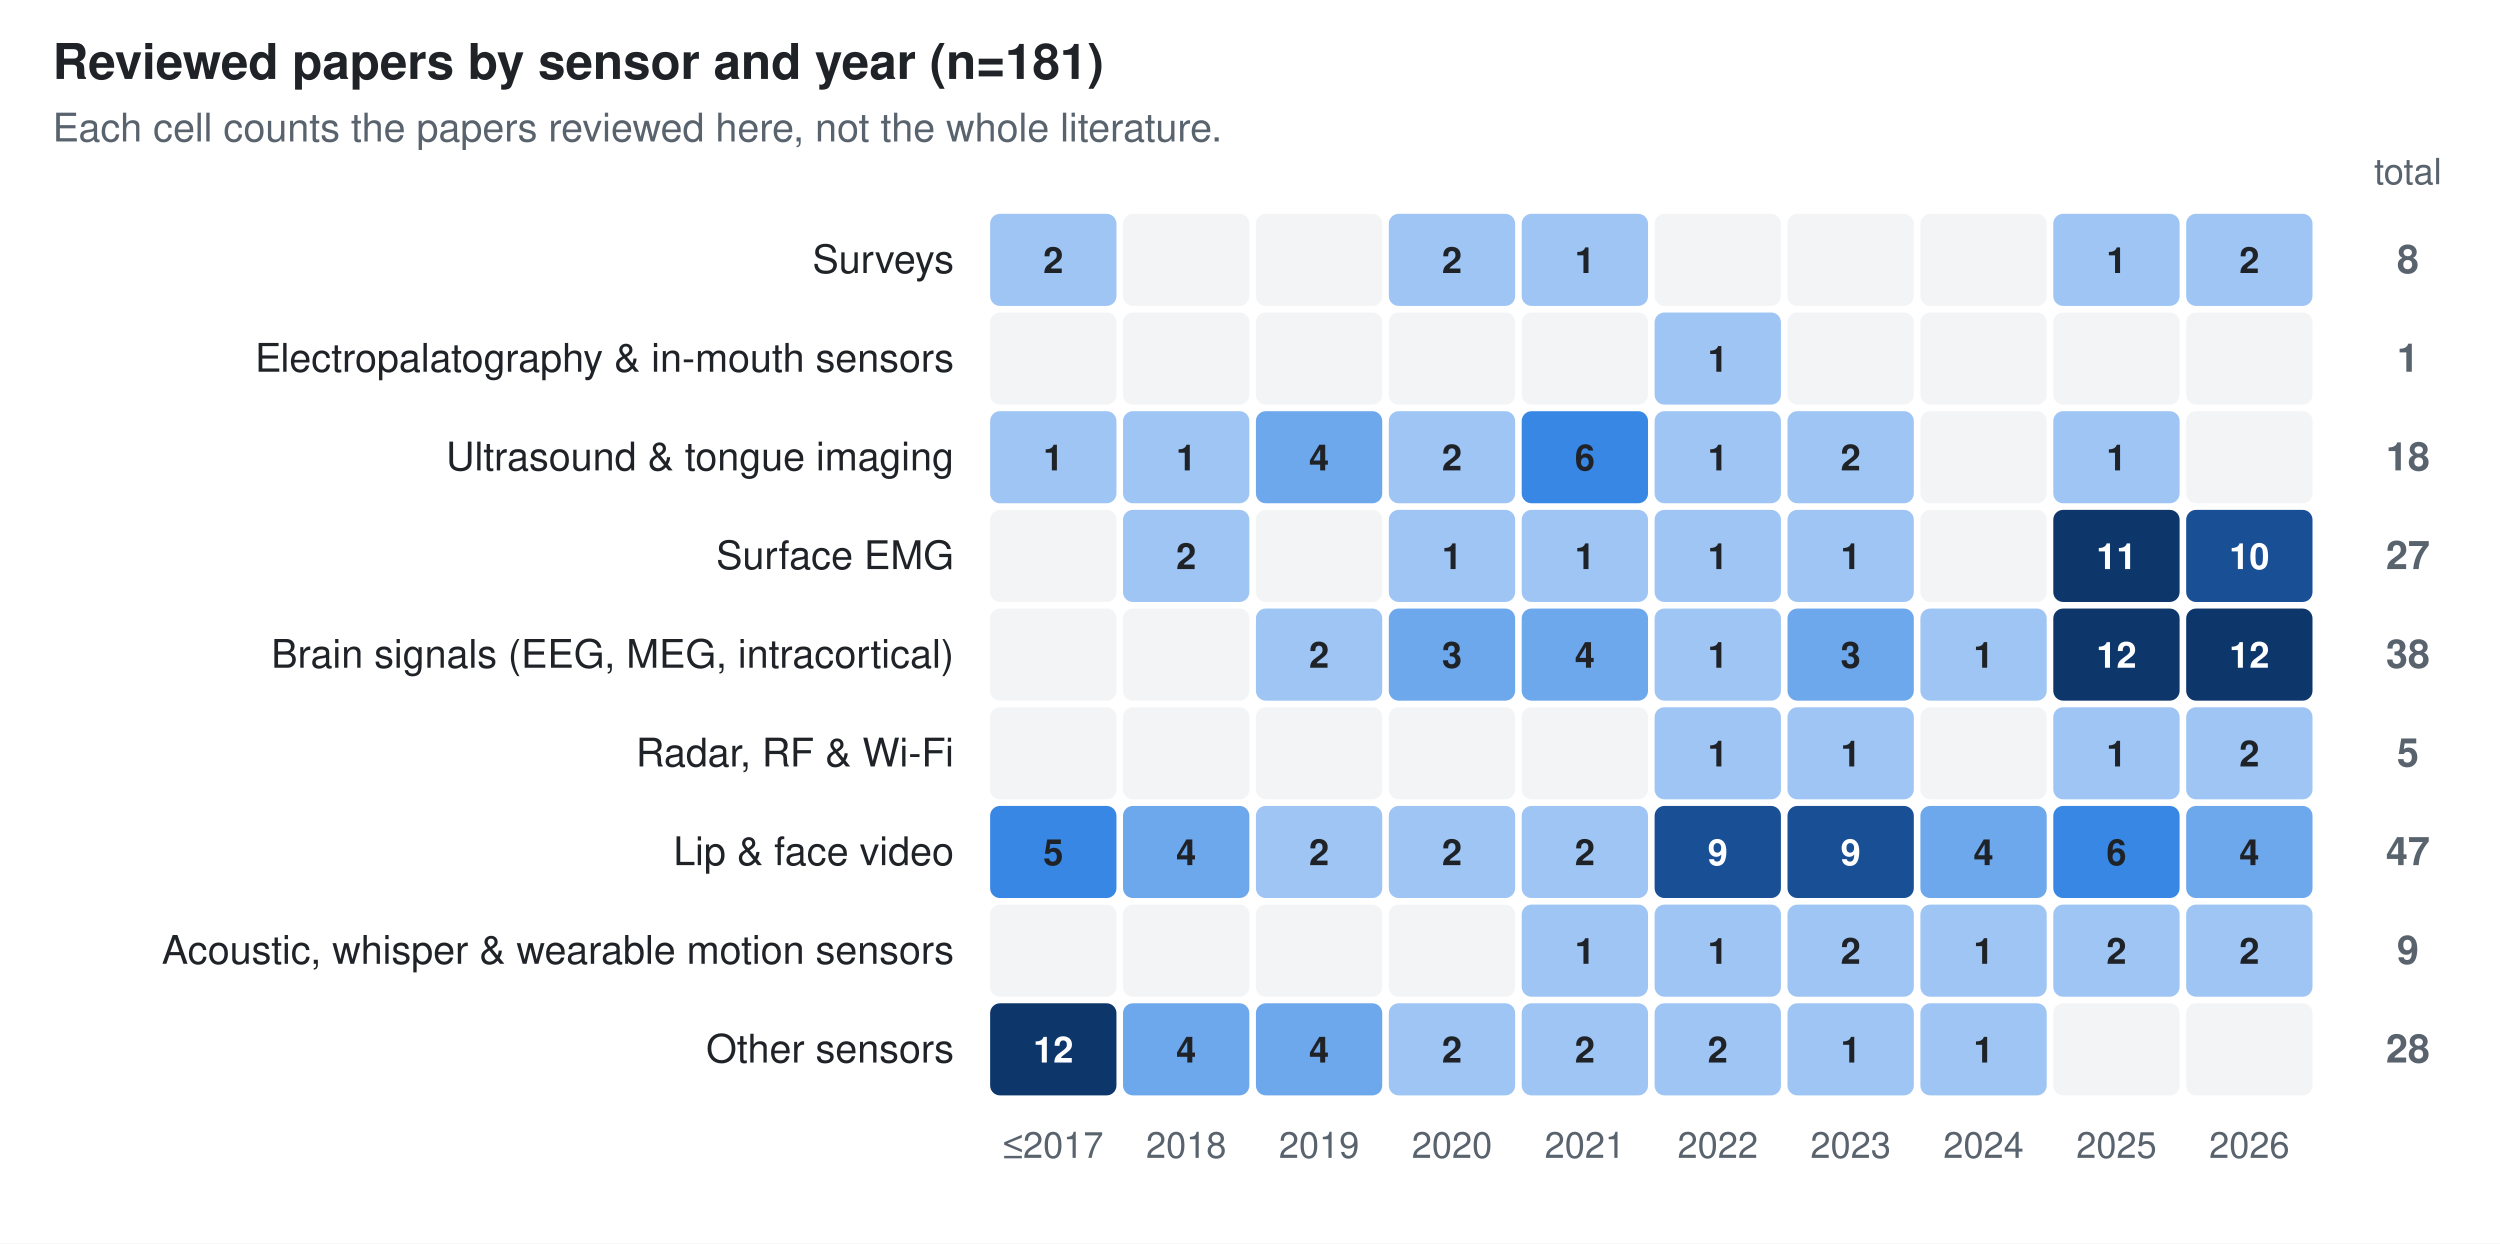
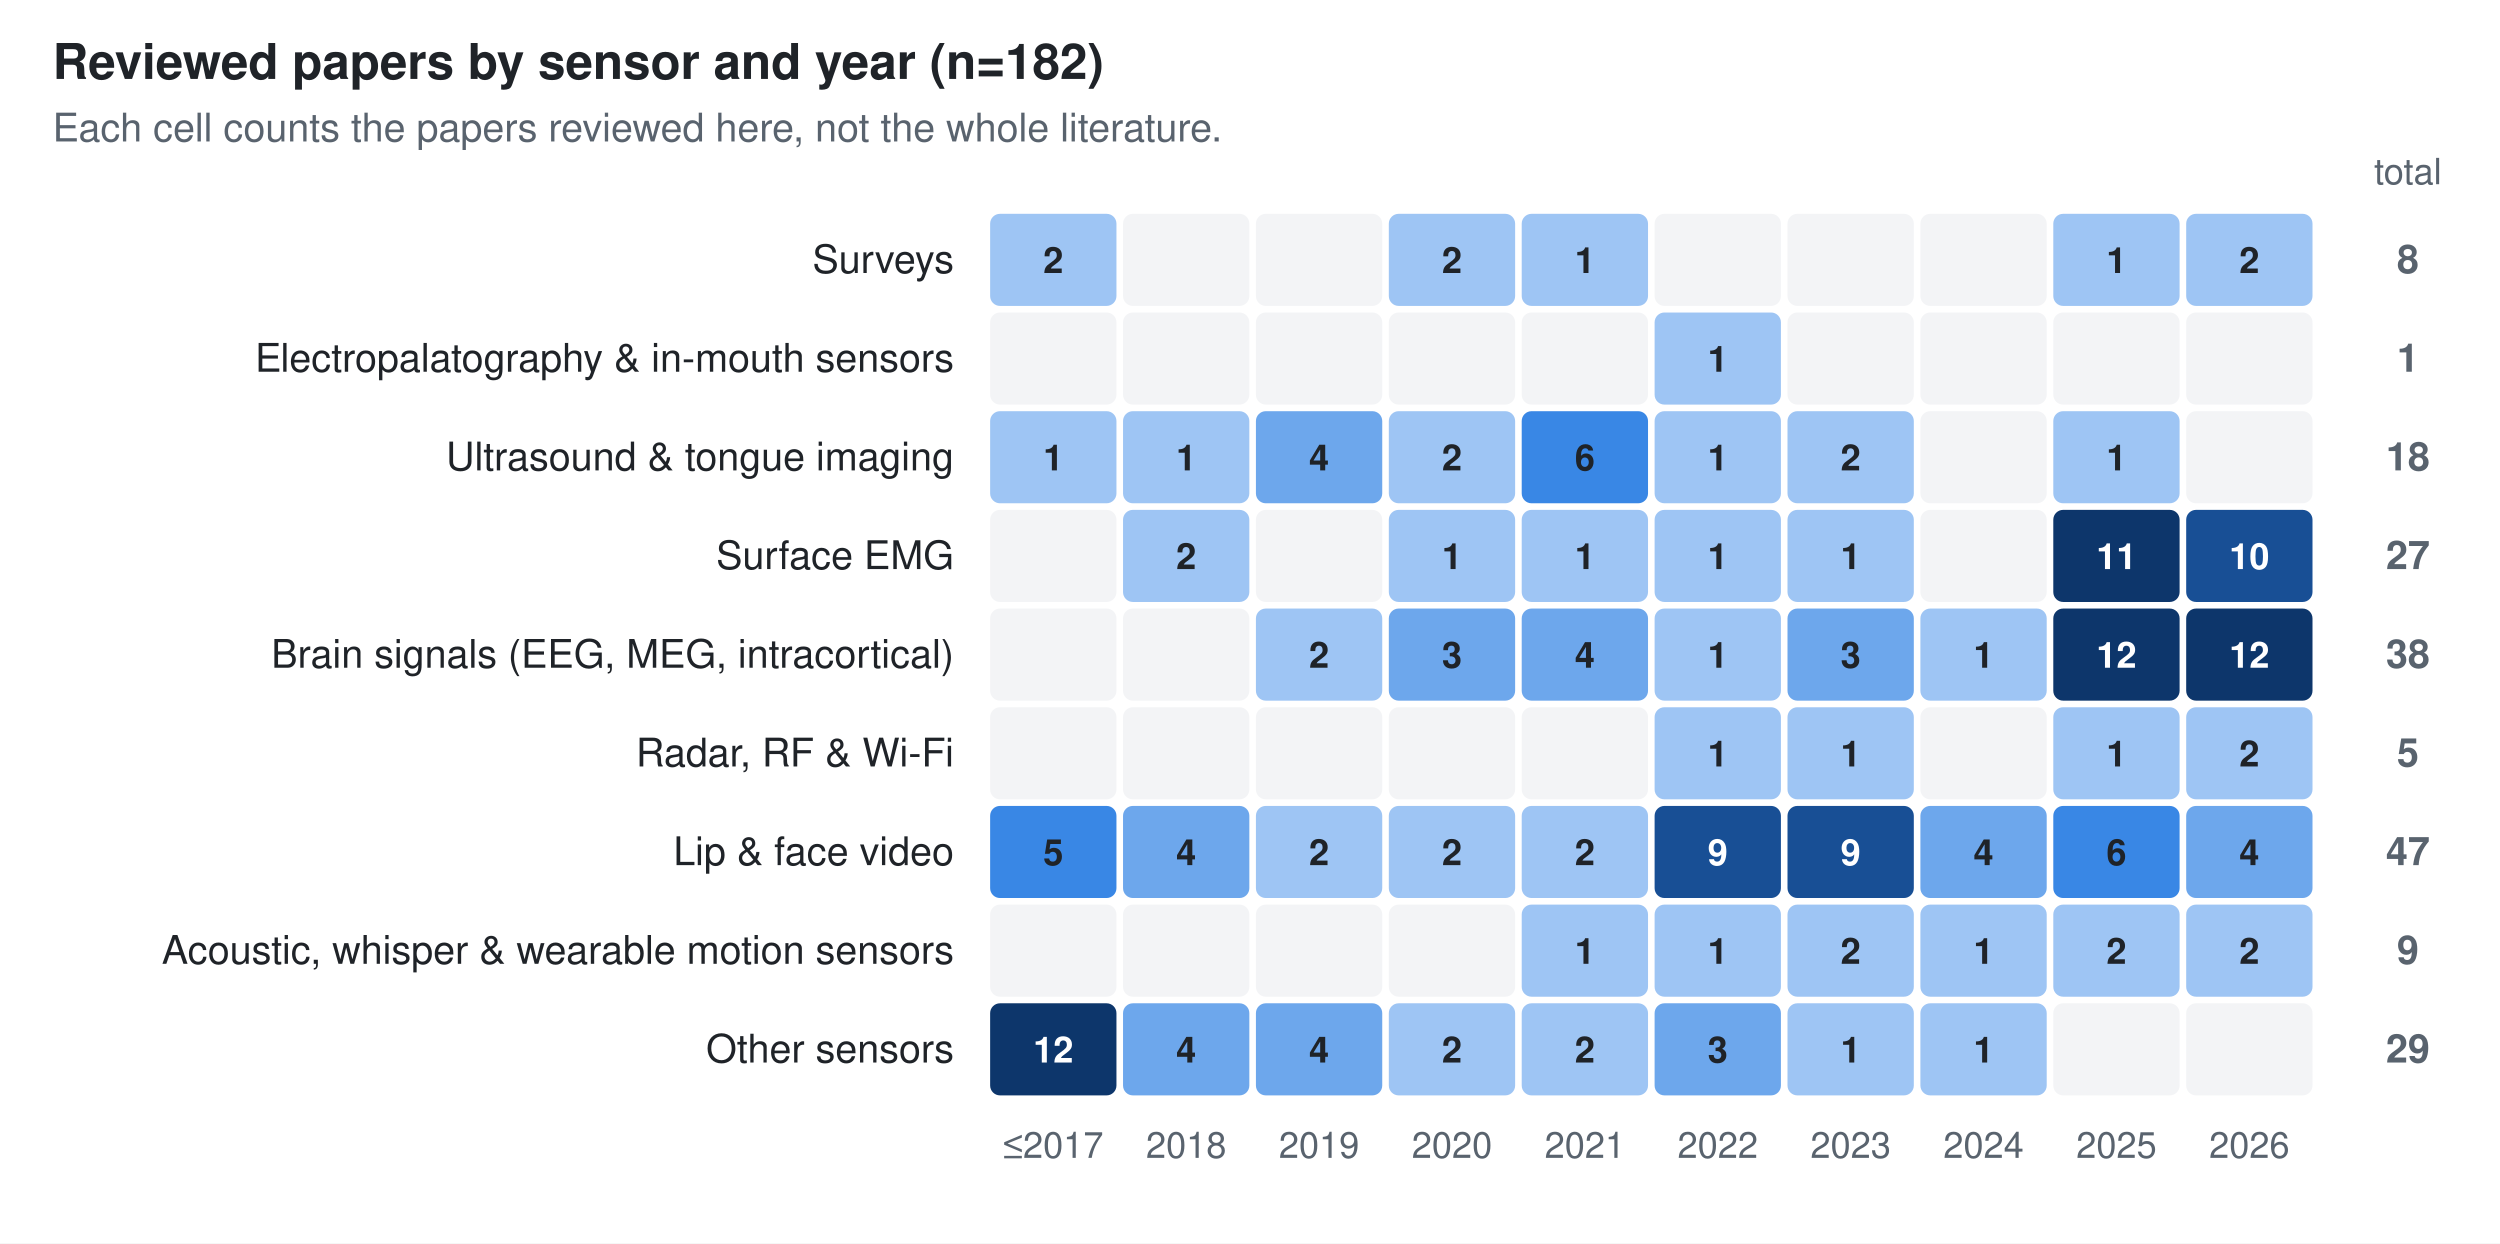
- <svg xmlns="http://www.w3.org/2000/svg" width="760" height="378" viewBox="0 0 760 378" font-family="-apple-system, BlinkMacSystemFont, 'Segoe UI', Helvetica, Arial, sans-serif" role="img" aria-label="Reviewed papers by sensor and year (n=181)">
+ <svg xmlns="http://www.w3.org/2000/svg" width="760" height="378" viewBox="0 0 760 378" font-family="-apple-system, BlinkMacSystemFont, 'Segoe UI', Helvetica, Arial, sans-serif" role="img" aria-label="Reviewed papers by sensor and year (n=182)">
  <rect width="760" height="378" fill="#ffffff" />
-   <text x="16.0" y="24.0" font-size="15" fill="#1f2328" text-anchor="start" font-weight="600">Reviewed papers by sensor and year (n=181)</text>
+   <text x="16.0" y="24.0" font-size="15" fill="#1f2328" text-anchor="start" font-weight="600">Reviewed papers by sensor and year (n=182)</text>
  <text x="16.0" y="43.0" font-size="12" fill="#59636e" text-anchor="start">Each cell counts the papers reviewed here, not the whole literature.</text>
  <text x="320.2" y="352.0" font-size="11" fill="#59636e" text-anchor="middle">≤2017</text>
  <text x="360.6" y="352.0" font-size="11" fill="#59636e" text-anchor="middle">2018</text>
  <text x="401.0" y="352.0" font-size="11" fill="#59636e" text-anchor="middle">2019</text>
  <text x="441.4" y="352.0" font-size="11" fill="#59636e" text-anchor="middle">2020</text>
  <text x="481.8" y="352.0" font-size="11" fill="#59636e" text-anchor="middle">2021</text>
  <text x="522.2" y="352.0" font-size="11" fill="#59636e" text-anchor="middle">2022</text>
  <text x="562.6" y="352.0" font-size="11" fill="#59636e" text-anchor="middle">2023</text>
  <text x="603.0" y="352.0" font-size="11" fill="#59636e" text-anchor="middle">2024</text>
  <text x="643.4" y="352.0" font-size="11" fill="#59636e" text-anchor="middle">2025</text>
  <text x="683.8" y="352.0" font-size="11" fill="#59636e" text-anchor="middle">2026</text>
  <text x="732.0" y="56.0" font-size="11" fill="#59636e" text-anchor="middle">total</text>
  <text x="290.0" y="83.0" font-size="12" fill="#1f2328" text-anchor="end">Surveys</text>
  <rect x="301.0" y="65.0" width="38.4" height="28.0" rx="3" fill="#9ec5f4" />
  <text x="320.2" y="83.0" font-size="11" fill="#1f2328" text-anchor="middle" font-weight="600">2</text>
  <rect x="341.4" y="65.0" width="38.4" height="28.0" rx="3" fill="#f3f4f6" />
  <rect x="381.8" y="65.0" width="38.4" height="28.0" rx="3" fill="#f3f4f6" />
  <rect x="422.2" y="65.0" width="38.4" height="28.0" rx="3" fill="#9ec5f4" />
  <text x="441.4" y="83.0" font-size="11" fill="#1f2328" text-anchor="middle" font-weight="600">2</text>
  <rect x="462.6" y="65.0" width="38.4" height="28.0" rx="3" fill="#9ec5f4" />
  <text x="481.8" y="83.0" font-size="11" fill="#1f2328" text-anchor="middle" font-weight="600">1</text>
  <rect x="503.0" y="65.0" width="38.4" height="28.0" rx="3" fill="#f3f4f6" />
  <rect x="543.4" y="65.0" width="38.4" height="28.0" rx="3" fill="#f3f4f6" />
  <rect x="583.8" y="65.0" width="38.4" height="28.0" rx="3" fill="#f3f4f6" />
  <rect x="624.2" y="65.0" width="38.4" height="28.0" rx="3" fill="#9ec5f4" />
  <text x="643.4" y="83.0" font-size="11" fill="#1f2328" text-anchor="middle" font-weight="600">1</text>
  <rect x="664.6" y="65.0" width="38.4" height="28.0" rx="3" fill="#9ec5f4" />
  <text x="683.8" y="83.0" font-size="11" fill="#1f2328" text-anchor="middle" font-weight="600">2</text>
  <text x="732.0" y="83.0" font-size="12" fill="#59636e" text-anchor="middle" font-weight="600">8</text>
  <text x="290.0" y="113.0" font-size="12" fill="#1f2328" text-anchor="end">Electropalatography &amp; in-mouth sensors</text>
  <rect x="301.0" y="95.0" width="38.4" height="28.0" rx="3" fill="#f3f4f6" />
  <rect x="341.4" y="95.0" width="38.4" height="28.0" rx="3" fill="#f3f4f6" />
  <rect x="381.8" y="95.0" width="38.4" height="28.0" rx="3" fill="#f3f4f6" />
  <rect x="422.2" y="95.0" width="38.4" height="28.0" rx="3" fill="#f3f4f6" />
  <rect x="462.6" y="95.0" width="38.4" height="28.0" rx="3" fill="#f3f4f6" />
  <rect x="503.0" y="95.0" width="38.4" height="28.0" rx="3" fill="#9ec5f4" />
  <text x="522.2" y="113.0" font-size="11" fill="#1f2328" text-anchor="middle" font-weight="600">1</text>
  <rect x="543.4" y="95.0" width="38.4" height="28.0" rx="3" fill="#f3f4f6" />
  <rect x="583.8" y="95.0" width="38.4" height="28.0" rx="3" fill="#f3f4f6" />
  <rect x="624.2" y="95.0" width="38.4" height="28.0" rx="3" fill="#f3f4f6" />
  <rect x="664.6" y="95.0" width="38.4" height="28.0" rx="3" fill="#f3f4f6" />
  <text x="732.0" y="113.0" font-size="12" fill="#59636e" text-anchor="middle" font-weight="600">1</text>
  <text x="290.0" y="143.0" font-size="12" fill="#1f2328" text-anchor="end">Ultrasound &amp; tongue imaging</text>
  <rect x="301.0" y="125.0" width="38.4" height="28.0" rx="3" fill="#9ec5f4" />
  <text x="320.2" y="143.0" font-size="11" fill="#1f2328" text-anchor="middle" font-weight="600">1</text>
  <rect x="341.4" y="125.0" width="38.4" height="28.0" rx="3" fill="#9ec5f4" />
  <text x="360.6" y="143.0" font-size="11" fill="#1f2328" text-anchor="middle" font-weight="600">1</text>
  <rect x="381.8" y="125.0" width="38.4" height="28.0" rx="3" fill="#6da7ec" />
  <text x="401.0" y="143.0" font-size="11" fill="#1f2328" text-anchor="middle" font-weight="600">4</text>
  <rect x="422.2" y="125.0" width="38.4" height="28.0" rx="3" fill="#9ec5f4" />
  <text x="441.4" y="143.0" font-size="11" fill="#1f2328" text-anchor="middle" font-weight="600">2</text>
  <rect x="462.6" y="125.0" width="38.4" height="28.0" rx="3" fill="#3987e5" />
  <text x="481.8" y="143.0" font-size="11" fill="#1f2328" text-anchor="middle" font-weight="600">6</text>
  <rect x="503.0" y="125.0" width="38.4" height="28.0" rx="3" fill="#9ec5f4" />
  <text x="522.2" y="143.0" font-size="11" fill="#1f2328" text-anchor="middle" font-weight="600">1</text>
  <rect x="543.4" y="125.0" width="38.4" height="28.0" rx="3" fill="#9ec5f4" />
  <text x="562.6" y="143.0" font-size="11" fill="#1f2328" text-anchor="middle" font-weight="600">2</text>
  <rect x="583.8" y="125.0" width="38.4" height="28.0" rx="3" fill="#f3f4f6" />
  <rect x="624.2" y="125.0" width="38.4" height="28.0" rx="3" fill="#9ec5f4" />
  <text x="643.4" y="143.0" font-size="11" fill="#1f2328" text-anchor="middle" font-weight="600">1</text>
  <rect x="664.6" y="125.0" width="38.4" height="28.0" rx="3" fill="#f3f4f6" />
  <text x="732.0" y="143.0" font-size="12" fill="#59636e" text-anchor="middle" font-weight="600">18</text>
  <text x="290.0" y="173.0" font-size="12" fill="#1f2328" text-anchor="end">Surface EMG</text>
  <rect x="301.0" y="155.0" width="38.4" height="28.0" rx="3" fill="#f3f4f6" />
  <rect x="341.4" y="155.0" width="38.4" height="28.0" rx="3" fill="#9ec5f4" />
  <text x="360.6" y="173.0" font-size="11" fill="#1f2328" text-anchor="middle" font-weight="600">2</text>
  <rect x="381.8" y="155.0" width="38.4" height="28.0" rx="3" fill="#f3f4f6" />
  <rect x="422.2" y="155.0" width="38.4" height="28.0" rx="3" fill="#9ec5f4" />
  <text x="441.4" y="173.0" font-size="11" fill="#1f2328" text-anchor="middle" font-weight="600">1</text>
  <rect x="462.6" y="155.0" width="38.4" height="28.0" rx="3" fill="#9ec5f4" />
  <text x="481.8" y="173.0" font-size="11" fill="#1f2328" text-anchor="middle" font-weight="600">1</text>
  <rect x="503.0" y="155.0" width="38.4" height="28.0" rx="3" fill="#9ec5f4" />
  <text x="522.2" y="173.0" font-size="11" fill="#1f2328" text-anchor="middle" font-weight="600">1</text>
  <rect x="543.4" y="155.0" width="38.4" height="28.0" rx="3" fill="#9ec5f4" />
  <text x="562.6" y="173.0" font-size="11" fill="#1f2328" text-anchor="middle" font-weight="600">1</text>
  <rect x="583.8" y="155.0" width="38.4" height="28.0" rx="3" fill="#f3f4f6" />
  <rect x="624.2" y="155.0" width="38.4" height="28.0" rx="3" fill="#0d366b" />
  <text x="643.4" y="173.0" font-size="11" fill="#ffffff" text-anchor="middle" font-weight="600">11</text>
  <rect x="664.6" y="155.0" width="38.4" height="28.0" rx="3" fill="#184f95" />
  <text x="683.8" y="173.0" font-size="11" fill="#ffffff" text-anchor="middle" font-weight="600">10</text>
  <text x="732.0" y="173.0" font-size="12" fill="#59636e" text-anchor="middle" font-weight="600">27</text>
  <text x="290.0" y="203.0" font-size="12" fill="#1f2328" text-anchor="end">Brain signals (EEG, MEG, intracortical)</text>
  <rect x="301.0" y="185.0" width="38.4" height="28.0" rx="3" fill="#f3f4f6" />
  <rect x="341.4" y="185.0" width="38.4" height="28.0" rx="3" fill="#f3f4f6" />
  <rect x="381.8" y="185.0" width="38.4" height="28.0" rx="3" fill="#9ec5f4" />
  <text x="401.0" y="203.0" font-size="11" fill="#1f2328" text-anchor="middle" font-weight="600">2</text>
  <rect x="422.2" y="185.0" width="38.4" height="28.0" rx="3" fill="#6da7ec" />
  <text x="441.4" y="203.0" font-size="11" fill="#1f2328" text-anchor="middle" font-weight="600">3</text>
  <rect x="462.6" y="185.0" width="38.4" height="28.0" rx="3" fill="#6da7ec" />
  <text x="481.8" y="203.0" font-size="11" fill="#1f2328" text-anchor="middle" font-weight="600">4</text>
  <rect x="503.0" y="185.0" width="38.4" height="28.0" rx="3" fill="#9ec5f4" />
  <text x="522.2" y="203.0" font-size="11" fill="#1f2328" text-anchor="middle" font-weight="600">1</text>
  <rect x="543.4" y="185.0" width="38.4" height="28.0" rx="3" fill="#6da7ec" />
  <text x="562.6" y="203.0" font-size="11" fill="#1f2328" text-anchor="middle" font-weight="600">3</text>
  <rect x="583.8" y="185.0" width="38.4" height="28.0" rx="3" fill="#9ec5f4" />
  <text x="603.0" y="203.0" font-size="11" fill="#1f2328" text-anchor="middle" font-weight="600">1</text>
  <rect x="624.2" y="185.0" width="38.4" height="28.0" rx="3" fill="#0d366b" />
  <text x="643.4" y="203.0" font-size="11" fill="#ffffff" text-anchor="middle" font-weight="600">12</text>
  <rect x="664.6" y="185.0" width="38.4" height="28.0" rx="3" fill="#0d366b" />
  <text x="683.8" y="203.0" font-size="11" fill="#ffffff" text-anchor="middle" font-weight="600">12</text>
  <text x="732.0" y="203.0" font-size="12" fill="#59636e" text-anchor="middle" font-weight="600">38</text>
  <text x="290.0" y="233.0" font-size="12" fill="#1f2328" text-anchor="end">Radar, RF &amp; Wi-Fi</text>
  <rect x="301.0" y="215.0" width="38.4" height="28.0" rx="3" fill="#f3f4f6" />
  <rect x="341.4" y="215.0" width="38.4" height="28.0" rx="3" fill="#f3f4f6" />
  <rect x="381.8" y="215.0" width="38.4" height="28.0" rx="3" fill="#f3f4f6" />
  <rect x="422.2" y="215.0" width="38.4" height="28.0" rx="3" fill="#f3f4f6" />
  <rect x="462.6" y="215.0" width="38.4" height="28.0" rx="3" fill="#f3f4f6" />
  <rect x="503.0" y="215.0" width="38.4" height="28.0" rx="3" fill="#9ec5f4" />
  <text x="522.2" y="233.0" font-size="11" fill="#1f2328" text-anchor="middle" font-weight="600">1</text>
  <rect x="543.4" y="215.0" width="38.4" height="28.0" rx="3" fill="#9ec5f4" />
  <text x="562.6" y="233.0" font-size="11" fill="#1f2328" text-anchor="middle" font-weight="600">1</text>
  <rect x="583.8" y="215.0" width="38.4" height="28.0" rx="3" fill="#f3f4f6" />
  <rect x="624.2" y="215.0" width="38.4" height="28.0" rx="3" fill="#9ec5f4" />
  <text x="643.4" y="233.0" font-size="11" fill="#1f2328" text-anchor="middle" font-weight="600">1</text>
  <rect x="664.6" y="215.0" width="38.4" height="28.0" rx="3" fill="#9ec5f4" />
  <text x="683.8" y="233.0" font-size="11" fill="#1f2328" text-anchor="middle" font-weight="600">2</text>
  <text x="732.0" y="233.0" font-size="12" fill="#59636e" text-anchor="middle" font-weight="600">5</text>
  <text x="290.0" y="263.0" font-size="12" fill="#1f2328" text-anchor="end">Lip &amp; face video</text>
  <rect x="301.0" y="245.0" width="38.4" height="28.0" rx="3" fill="#3987e5" />
  <text x="320.2" y="263.0" font-size="11" fill="#1f2328" text-anchor="middle" font-weight="600">5</text>
  <rect x="341.4" y="245.0" width="38.4" height="28.0" rx="3" fill="#6da7ec" />
  <text x="360.6" y="263.0" font-size="11" fill="#1f2328" text-anchor="middle" font-weight="600">4</text>
  <rect x="381.8" y="245.0" width="38.4" height="28.0" rx="3" fill="#9ec5f4" />
  <text x="401.0" y="263.0" font-size="11" fill="#1f2328" text-anchor="middle" font-weight="600">2</text>
  <rect x="422.2" y="245.0" width="38.4" height="28.0" rx="3" fill="#9ec5f4" />
  <text x="441.4" y="263.0" font-size="11" fill="#1f2328" text-anchor="middle" font-weight="600">2</text>
  <rect x="462.6" y="245.0" width="38.4" height="28.0" rx="3" fill="#9ec5f4" />
  <text x="481.8" y="263.0" font-size="11" fill="#1f2328" text-anchor="middle" font-weight="600">2</text>
  <rect x="503.0" y="245.0" width="38.4" height="28.0" rx="3" fill="#184f95" />
  <text x="522.2" y="263.0" font-size="11" fill="#ffffff" text-anchor="middle" font-weight="600">9</text>
  <rect x="543.4" y="245.0" width="38.4" height="28.0" rx="3" fill="#184f95" />
  <text x="562.6" y="263.0" font-size="11" fill="#ffffff" text-anchor="middle" font-weight="600">9</text>
  <rect x="583.8" y="245.0" width="38.4" height="28.0" rx="3" fill="#6da7ec" />
  <text x="603.0" y="263.0" font-size="11" fill="#1f2328" text-anchor="middle" font-weight="600">4</text>
  <rect x="624.2" y="245.0" width="38.4" height="28.0" rx="3" fill="#3987e5" />
  <text x="643.4" y="263.0" font-size="11" fill="#1f2328" text-anchor="middle" font-weight="600">6</text>
  <rect x="664.6" y="245.0" width="38.4" height="28.0" rx="3" fill="#6da7ec" />
  <text x="683.8" y="263.0" font-size="11" fill="#1f2328" text-anchor="middle" font-weight="600">4</text>
  <text x="732.0" y="263.0" font-size="12" fill="#59636e" text-anchor="middle" font-weight="600">47</text>
  <text x="290.0" y="293.0" font-size="12" fill="#1f2328" text-anchor="end">Acoustic, whisper &amp; wearable motion sensors</text>
  <rect x="301.0" y="275.0" width="38.4" height="28.0" rx="3" fill="#f3f4f6" />
  <rect x="341.4" y="275.0" width="38.4" height="28.0" rx="3" fill="#f3f4f6" />
  <rect x="381.8" y="275.0" width="38.4" height="28.0" rx="3" fill="#f3f4f6" />
  <rect x="422.2" y="275.0" width="38.4" height="28.0" rx="3" fill="#f3f4f6" />
  <rect x="462.6" y="275.0" width="38.4" height="28.0" rx="3" fill="#9ec5f4" />
  <text x="481.8" y="293.0" font-size="11" fill="#1f2328" text-anchor="middle" font-weight="600">1</text>
  <rect x="503.0" y="275.0" width="38.4" height="28.0" rx="3" fill="#9ec5f4" />
  <text x="522.2" y="293.0" font-size="11" fill="#1f2328" text-anchor="middle" font-weight="600">1</text>
  <rect x="543.4" y="275.0" width="38.4" height="28.0" rx="3" fill="#9ec5f4" />
  <text x="562.6" y="293.0" font-size="11" fill="#1f2328" text-anchor="middle" font-weight="600">2</text>
  <rect x="583.8" y="275.0" width="38.4" height="28.0" rx="3" fill="#9ec5f4" />
  <text x="603.0" y="293.0" font-size="11" fill="#1f2328" text-anchor="middle" font-weight="600">1</text>
  <rect x="624.2" y="275.0" width="38.4" height="28.0" rx="3" fill="#9ec5f4" />
  <text x="643.4" y="293.0" font-size="11" fill="#1f2328" text-anchor="middle" font-weight="600">2</text>
  <rect x="664.6" y="275.0" width="38.4" height="28.0" rx="3" fill="#9ec5f4" />
  <text x="683.8" y="293.0" font-size="11" fill="#1f2328" text-anchor="middle" font-weight="600">2</text>
  <text x="732.0" y="293.0" font-size="12" fill="#59636e" text-anchor="middle" font-weight="600">9</text>
  <text x="290.0" y="323.0" font-size="12" fill="#1f2328" text-anchor="end">Other sensors</text>
  <rect x="301.0" y="305.0" width="38.4" height="28.0" rx="3" fill="#0d366b" />
  <text x="320.2" y="323.0" font-size="11" fill="#ffffff" text-anchor="middle" font-weight="600">12</text>
  <rect x="341.4" y="305.0" width="38.4" height="28.0" rx="3" fill="#6da7ec" />
  <text x="360.6" y="323.0" font-size="11" fill="#1f2328" text-anchor="middle" font-weight="600">4</text>
  <rect x="381.8" y="305.0" width="38.4" height="28.0" rx="3" fill="#6da7ec" />
  <text x="401.0" y="323.0" font-size="11" fill="#1f2328" text-anchor="middle" font-weight="600">4</text>
  <rect x="422.2" y="305.0" width="38.4" height="28.0" rx="3" fill="#9ec5f4" />
  <text x="441.4" y="323.0" font-size="11" fill="#1f2328" text-anchor="middle" font-weight="600">2</text>
  <rect x="462.6" y="305.0" width="38.4" height="28.0" rx="3" fill="#9ec5f4" />
  <text x="481.8" y="323.0" font-size="11" fill="#1f2328" text-anchor="middle" font-weight="600">2</text>
-   <rect x="503.0" y="305.0" width="38.4" height="28.0" rx="3" fill="#9ec5f4" />
-   <text x="522.2" y="323.0" font-size="11" fill="#1f2328" text-anchor="middle" font-weight="600">2</text>
+   <rect x="503.0" y="305.0" width="38.4" height="28.0" rx="3" fill="#6da7ec" />
+   <text x="522.2" y="323.0" font-size="11" fill="#1f2328" text-anchor="middle" font-weight="600">3</text>
  <rect x="543.4" y="305.0" width="38.4" height="28.0" rx="3" fill="#9ec5f4" />
  <text x="562.6" y="323.0" font-size="11" fill="#1f2328" text-anchor="middle" font-weight="600">1</text>
  <rect x="583.8" y="305.0" width="38.4" height="28.0" rx="3" fill="#9ec5f4" />
  <text x="603.0" y="323.0" font-size="11" fill="#1f2328" text-anchor="middle" font-weight="600">1</text>
  <rect x="624.2" y="305.0" width="38.4" height="28.0" rx="3" fill="#f3f4f6" />
  <rect x="664.6" y="305.0" width="38.4" height="28.0" rx="3" fill="#f3f4f6" />
-   <text x="732.0" y="323.0" font-size="12" fill="#59636e" text-anchor="middle" font-weight="600">28</text>
+   <text x="732.0" y="323.0" font-size="12" fill="#59636e" text-anchor="middle" font-weight="600">29</text>
</svg>
